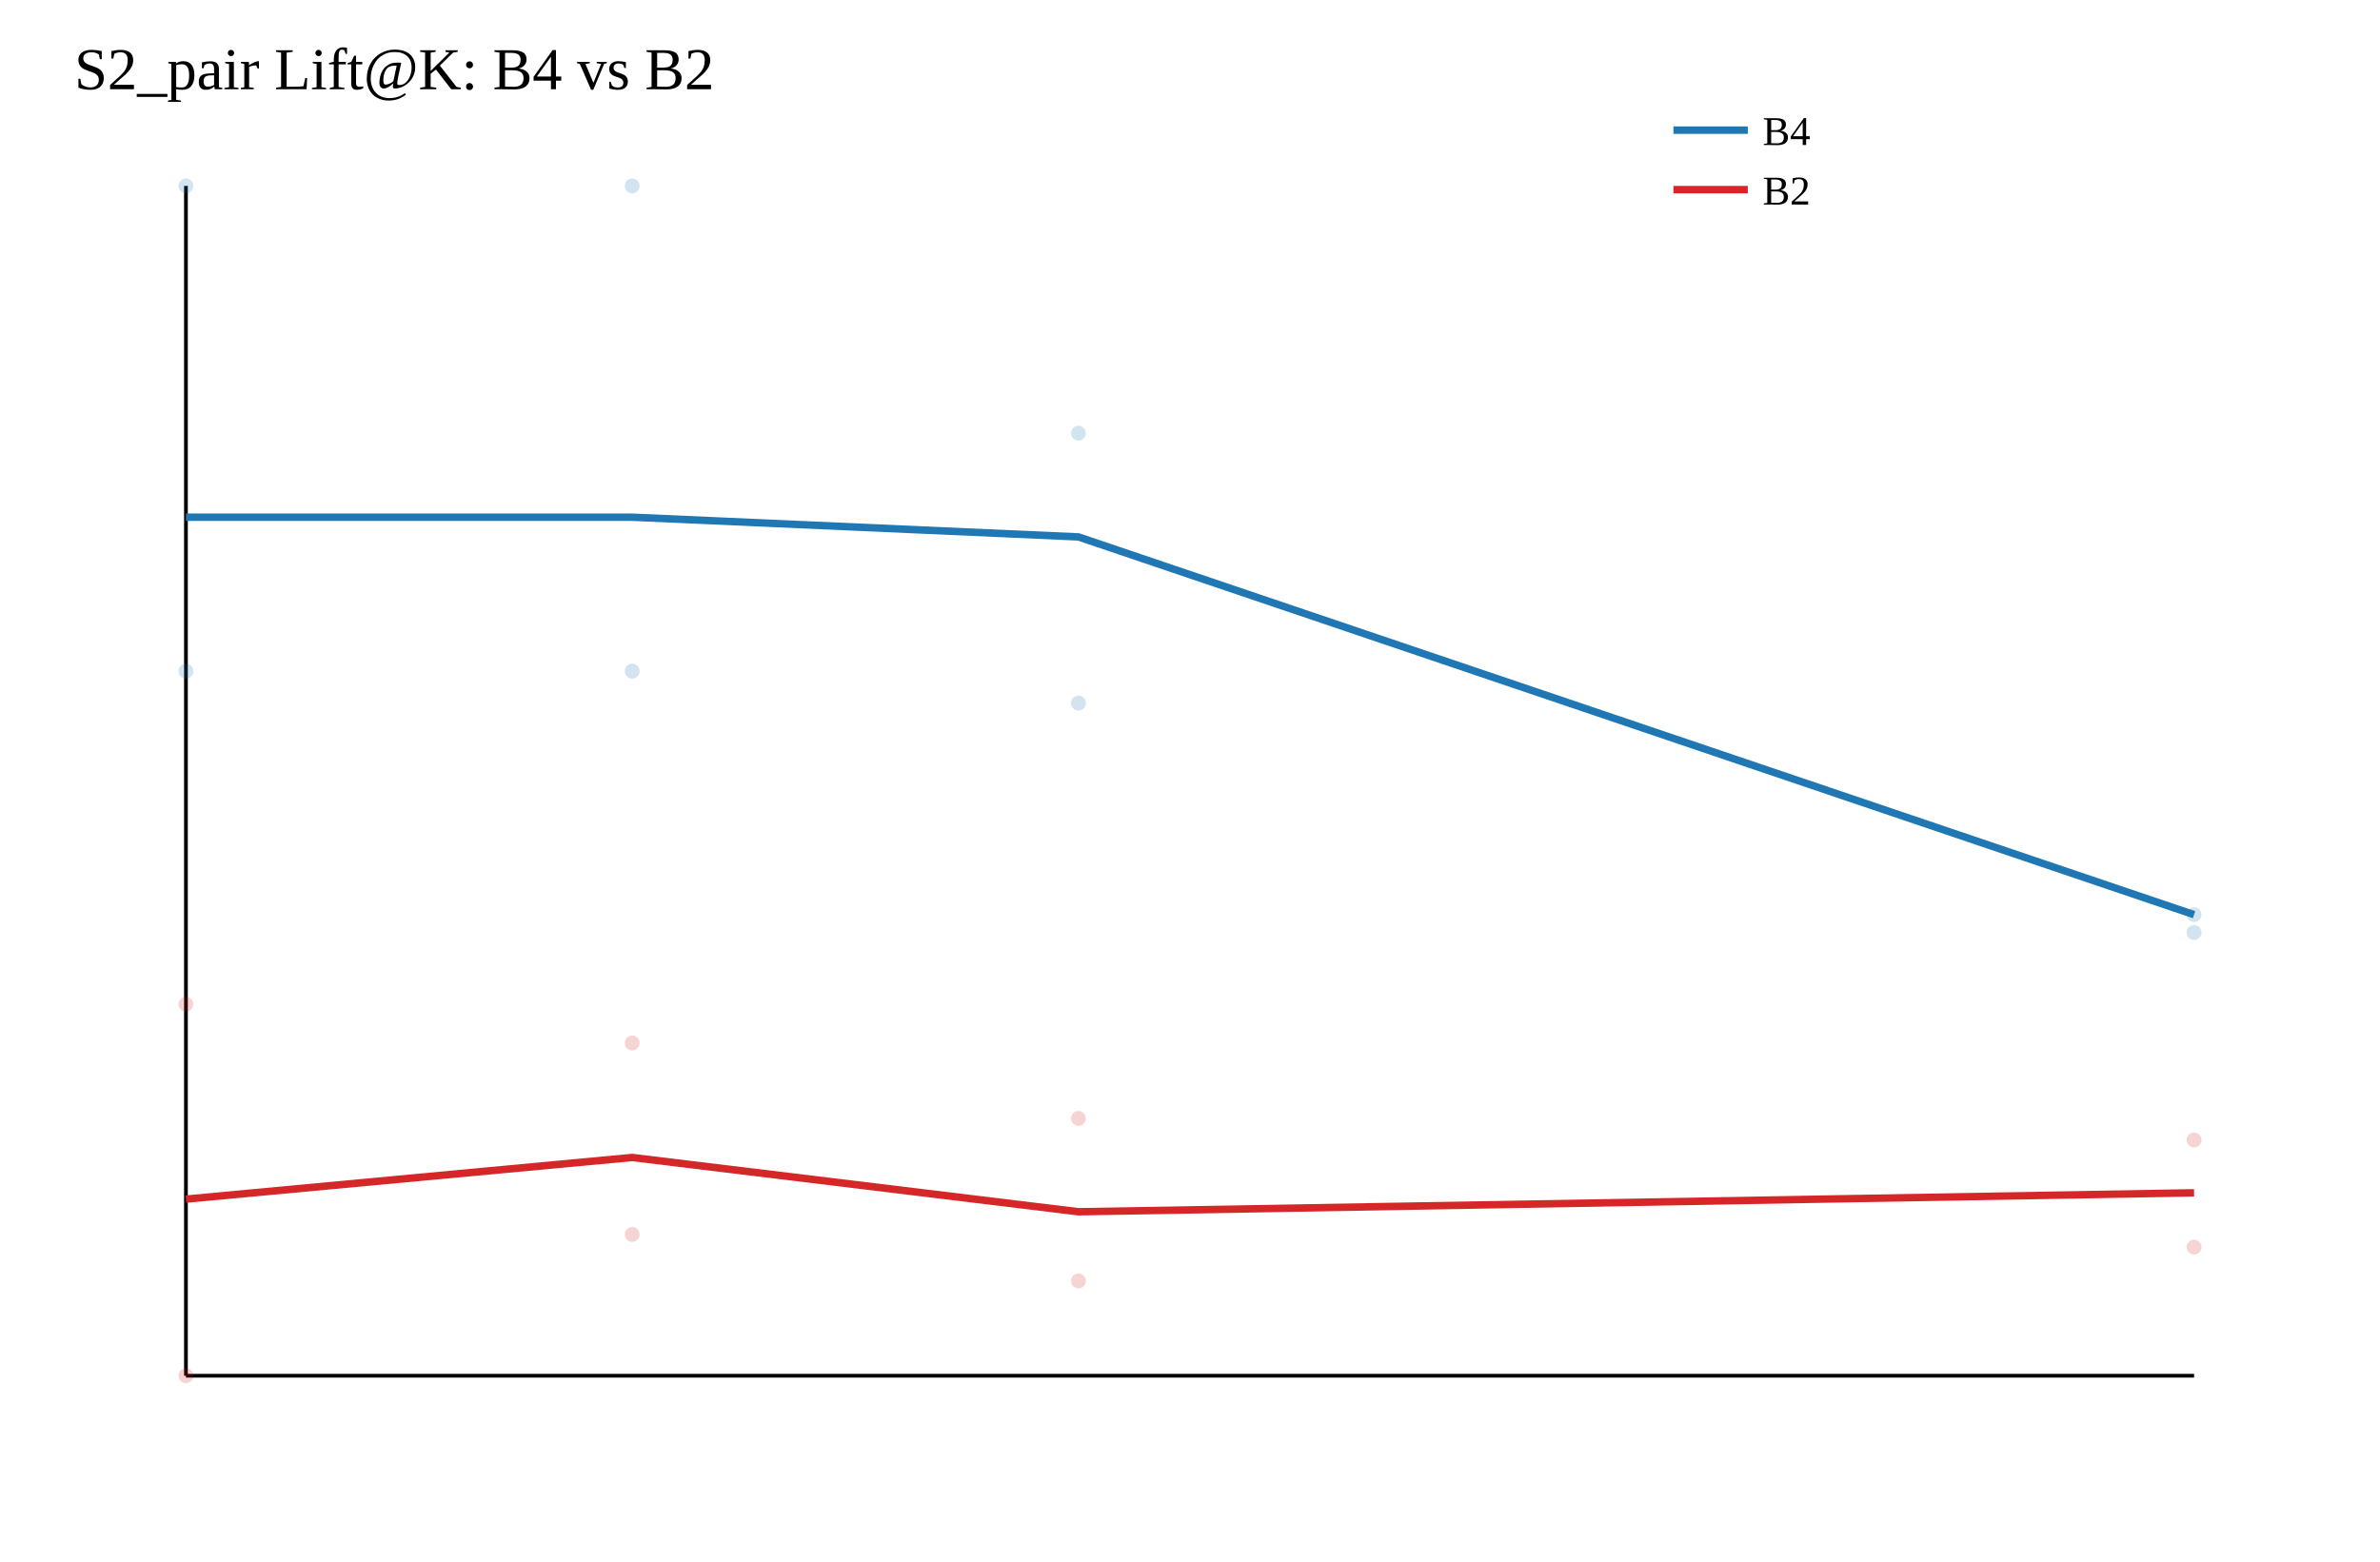
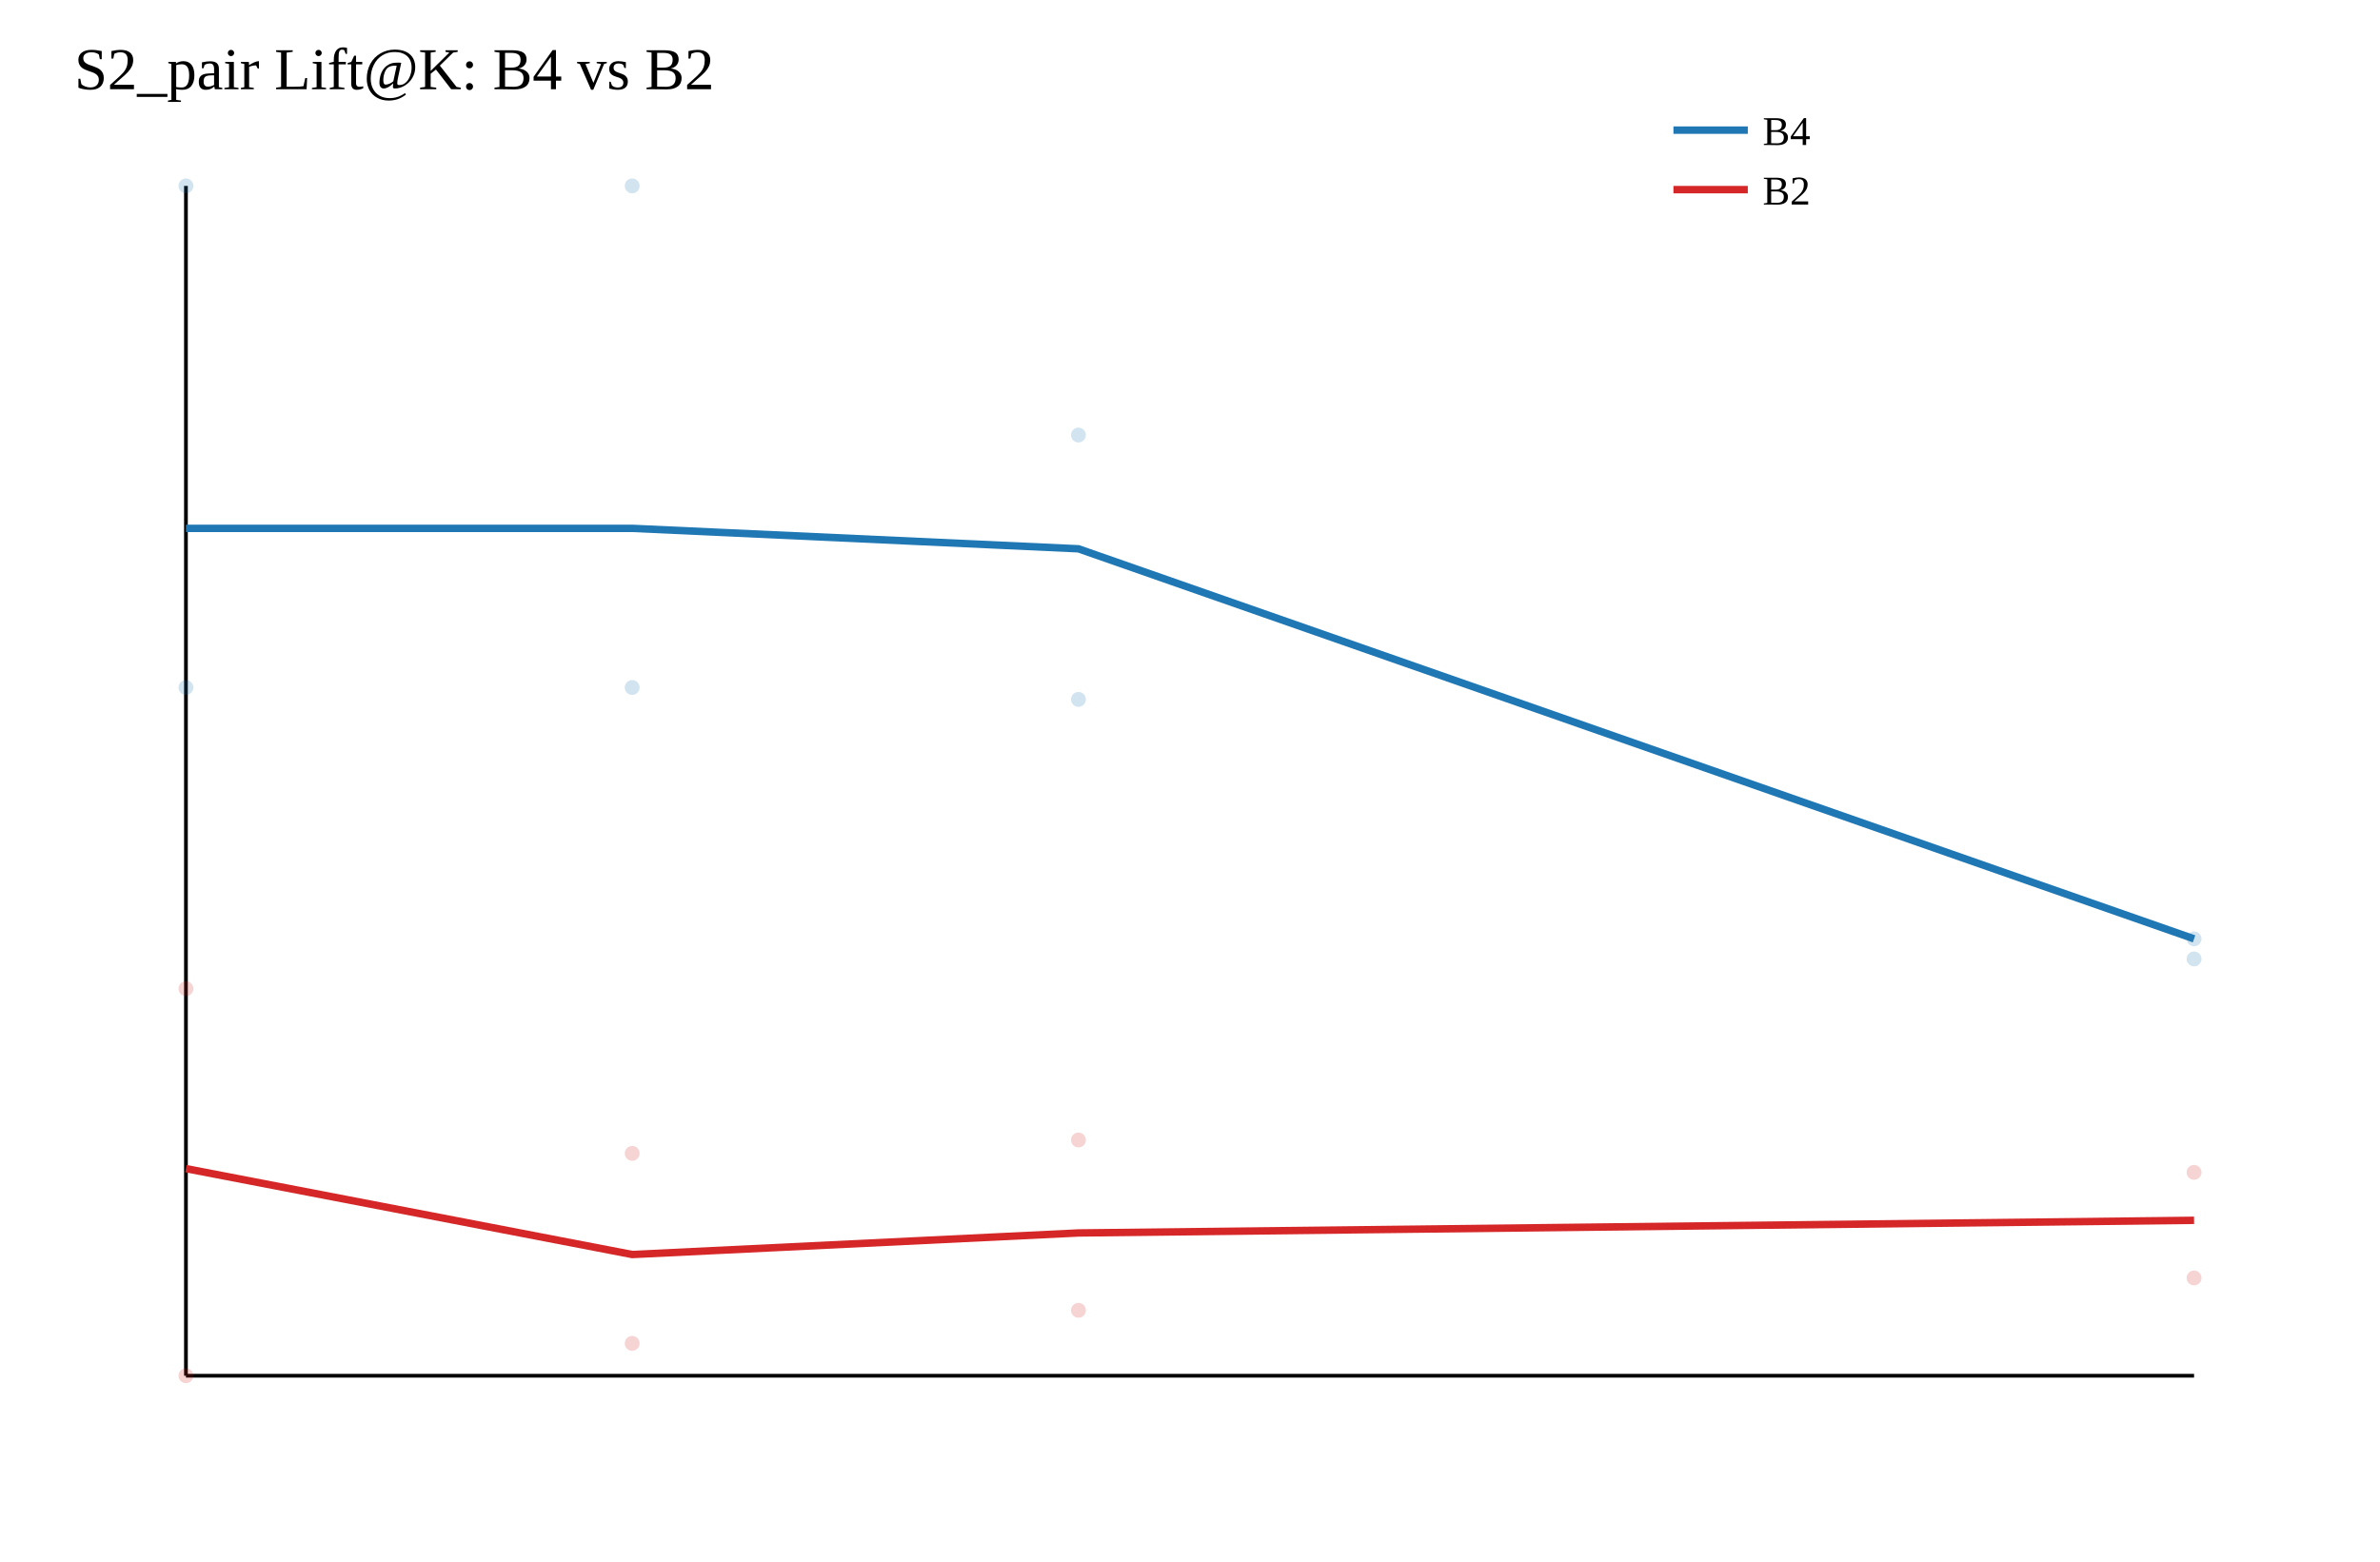
<svg xmlns="http://www.w3.org/2000/svg" width="640" height="420">
  <text x="20" y="24" font-size="16">S2_pair Lift@K: B4 vs B2</text>
  <line x1="50" y1="370" x2="590" y2="370" stroke="black" />
  <line x1="50" y1="370" x2="50" y2="50" stroke="black" />
-   <circle cx="50.0" cy="180.5" r="2" fill="#1f77b4" opacity="0.2" />
-   <circle cx="170.0" cy="180.5" r="2" fill="#1f77b4" opacity="0.2" />
-   <circle cx="290.0" cy="189.1" r="2" fill="#1f77b4" opacity="0.2" />
-   <circle cx="590.0" cy="250.8" r="2" fill="#1f77b4" opacity="0.2" />
+   <circle cx="50.0" cy="184.9" r="2" fill="#1f77b4" opacity="0.2" />
+   <circle cx="170.0" cy="184.9" r="2" fill="#1f77b4" opacity="0.2" />
+   <circle cx="290.0" cy="188.1" r="2" fill="#1f77b4" opacity="0.2" />
+   <circle cx="590.0" cy="257.9" r="2" fill="#1f77b4" opacity="0.2" />
  <circle cx="50.0" cy="50.0" r="2" fill="#1f77b4" opacity="0.2" />
  <circle cx="170.0" cy="50.0" r="2" fill="#1f77b4" opacity="0.2" />
-   <circle cx="290.0" cy="116.5" r="2" fill="#1f77b4" opacity="0.2" />
-   <circle cx="590.0" cy="246.0" r="2" fill="#1f77b4" opacity="0.2" />
+   <circle cx="290.0" cy="117.0" r="2" fill="#1f77b4" opacity="0.2" />
+   <circle cx="590.0" cy="252.5" r="2" fill="#1f77b4" opacity="0.2" />
  <circle cx="50.0" cy="370.0" r="2" fill="#d62728" opacity="0.2" />
-   <circle cx="170.0" cy="332.0" r="2" fill="#d62728" opacity="0.2" />
-   <circle cx="290.0" cy="344.5" r="2" fill="#d62728" opacity="0.2" />
-   <circle cx="590.0" cy="335.4" r="2" fill="#d62728" opacity="0.2" />
-   <circle cx="50.0" cy="270.1" r="2" fill="#d62728" opacity="0.2" />
-   <circle cx="170.0" cy="280.5" r="2" fill="#d62728" opacity="0.2" />
-   <circle cx="290.0" cy="300.8" r="2" fill="#d62728" opacity="0.2" />
-   <circle cx="590.0" cy="306.6" r="2" fill="#d62728" opacity="0.2" />
-   <polyline fill="none" stroke="#1f77b4" stroke-width="2" points="50.0,139.1 170.0,139.1 290.0,144.4 590.0,246.0" />
+   <circle cx="170.0" cy="361.3" r="2" fill="#d62728" opacity="0.2" />
+   <circle cx="290.0" cy="352.4" r="2" fill="#d62728" opacity="0.2" />
+   <circle cx="590.0" cy="343.7" r="2" fill="#d62728" opacity="0.2" />
+   <circle cx="50.0" cy="265.9" r="2" fill="#d62728" opacity="0.2" />
+   <circle cx="170.0" cy="310.2" r="2" fill="#d62728" opacity="0.2" />
+   <circle cx="290.0" cy="306.6" r="2" fill="#d62728" opacity="0.2" />
+   <circle cx="590.0" cy="315.3" r="2" fill="#d62728" opacity="0.2" />
+   <polyline fill="none" stroke="#1f77b4" stroke-width="2" points="50.0,142.1 170.0,142.1 290.0,147.6 590.0,252.5" />
  <line x1="450" y1="35" x2="470" y2="35" stroke="#1f77b4" stroke-width="2" />
  <text x="474" y="39" font-size="11">B4</text>
-   <polyline fill="none" stroke="#d62728" stroke-width="2" points="50.0,322.5 170.0,311.3 290.0,325.9 590.0,320.8" />
+   <polyline fill="none" stroke="#d62728" stroke-width="2" points="50.0,314.3 170.0,337.4 290.0,331.6 590.0,328.2" />
  <line x1="450" y1="51" x2="470" y2="51" stroke="#d62728" stroke-width="2" />
  <text x="474" y="55" font-size="11">B2</text>
</svg>
